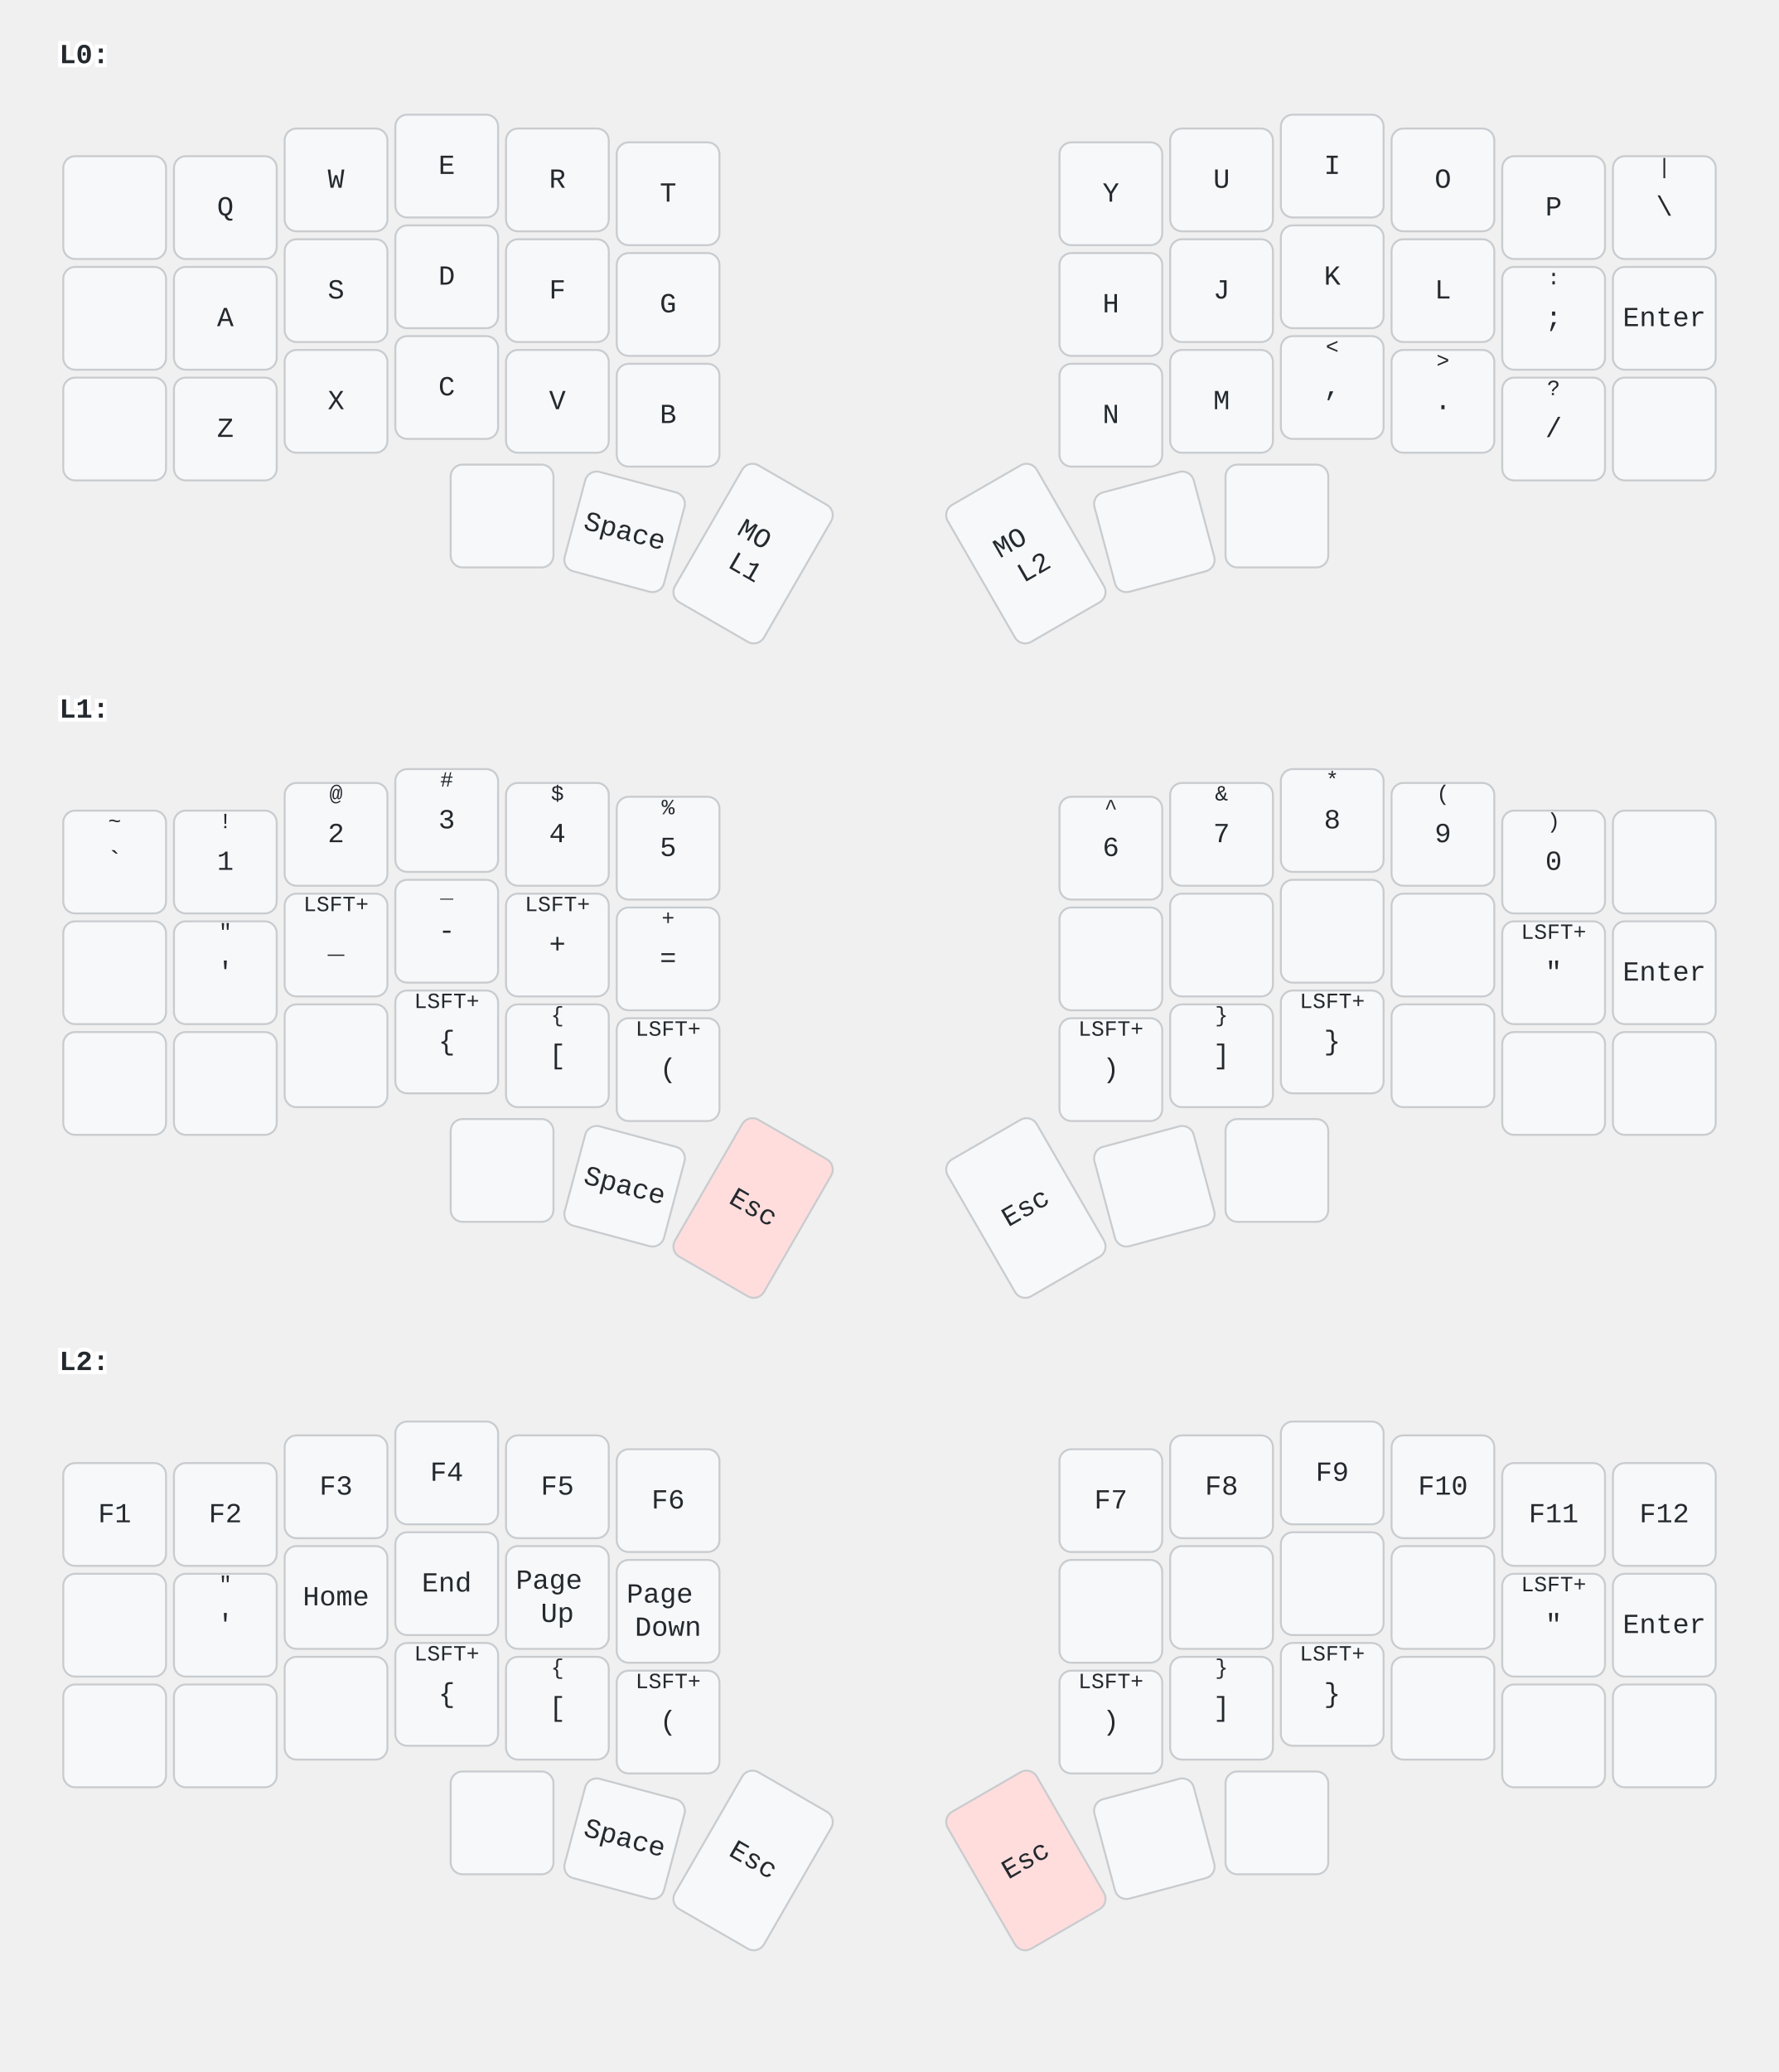
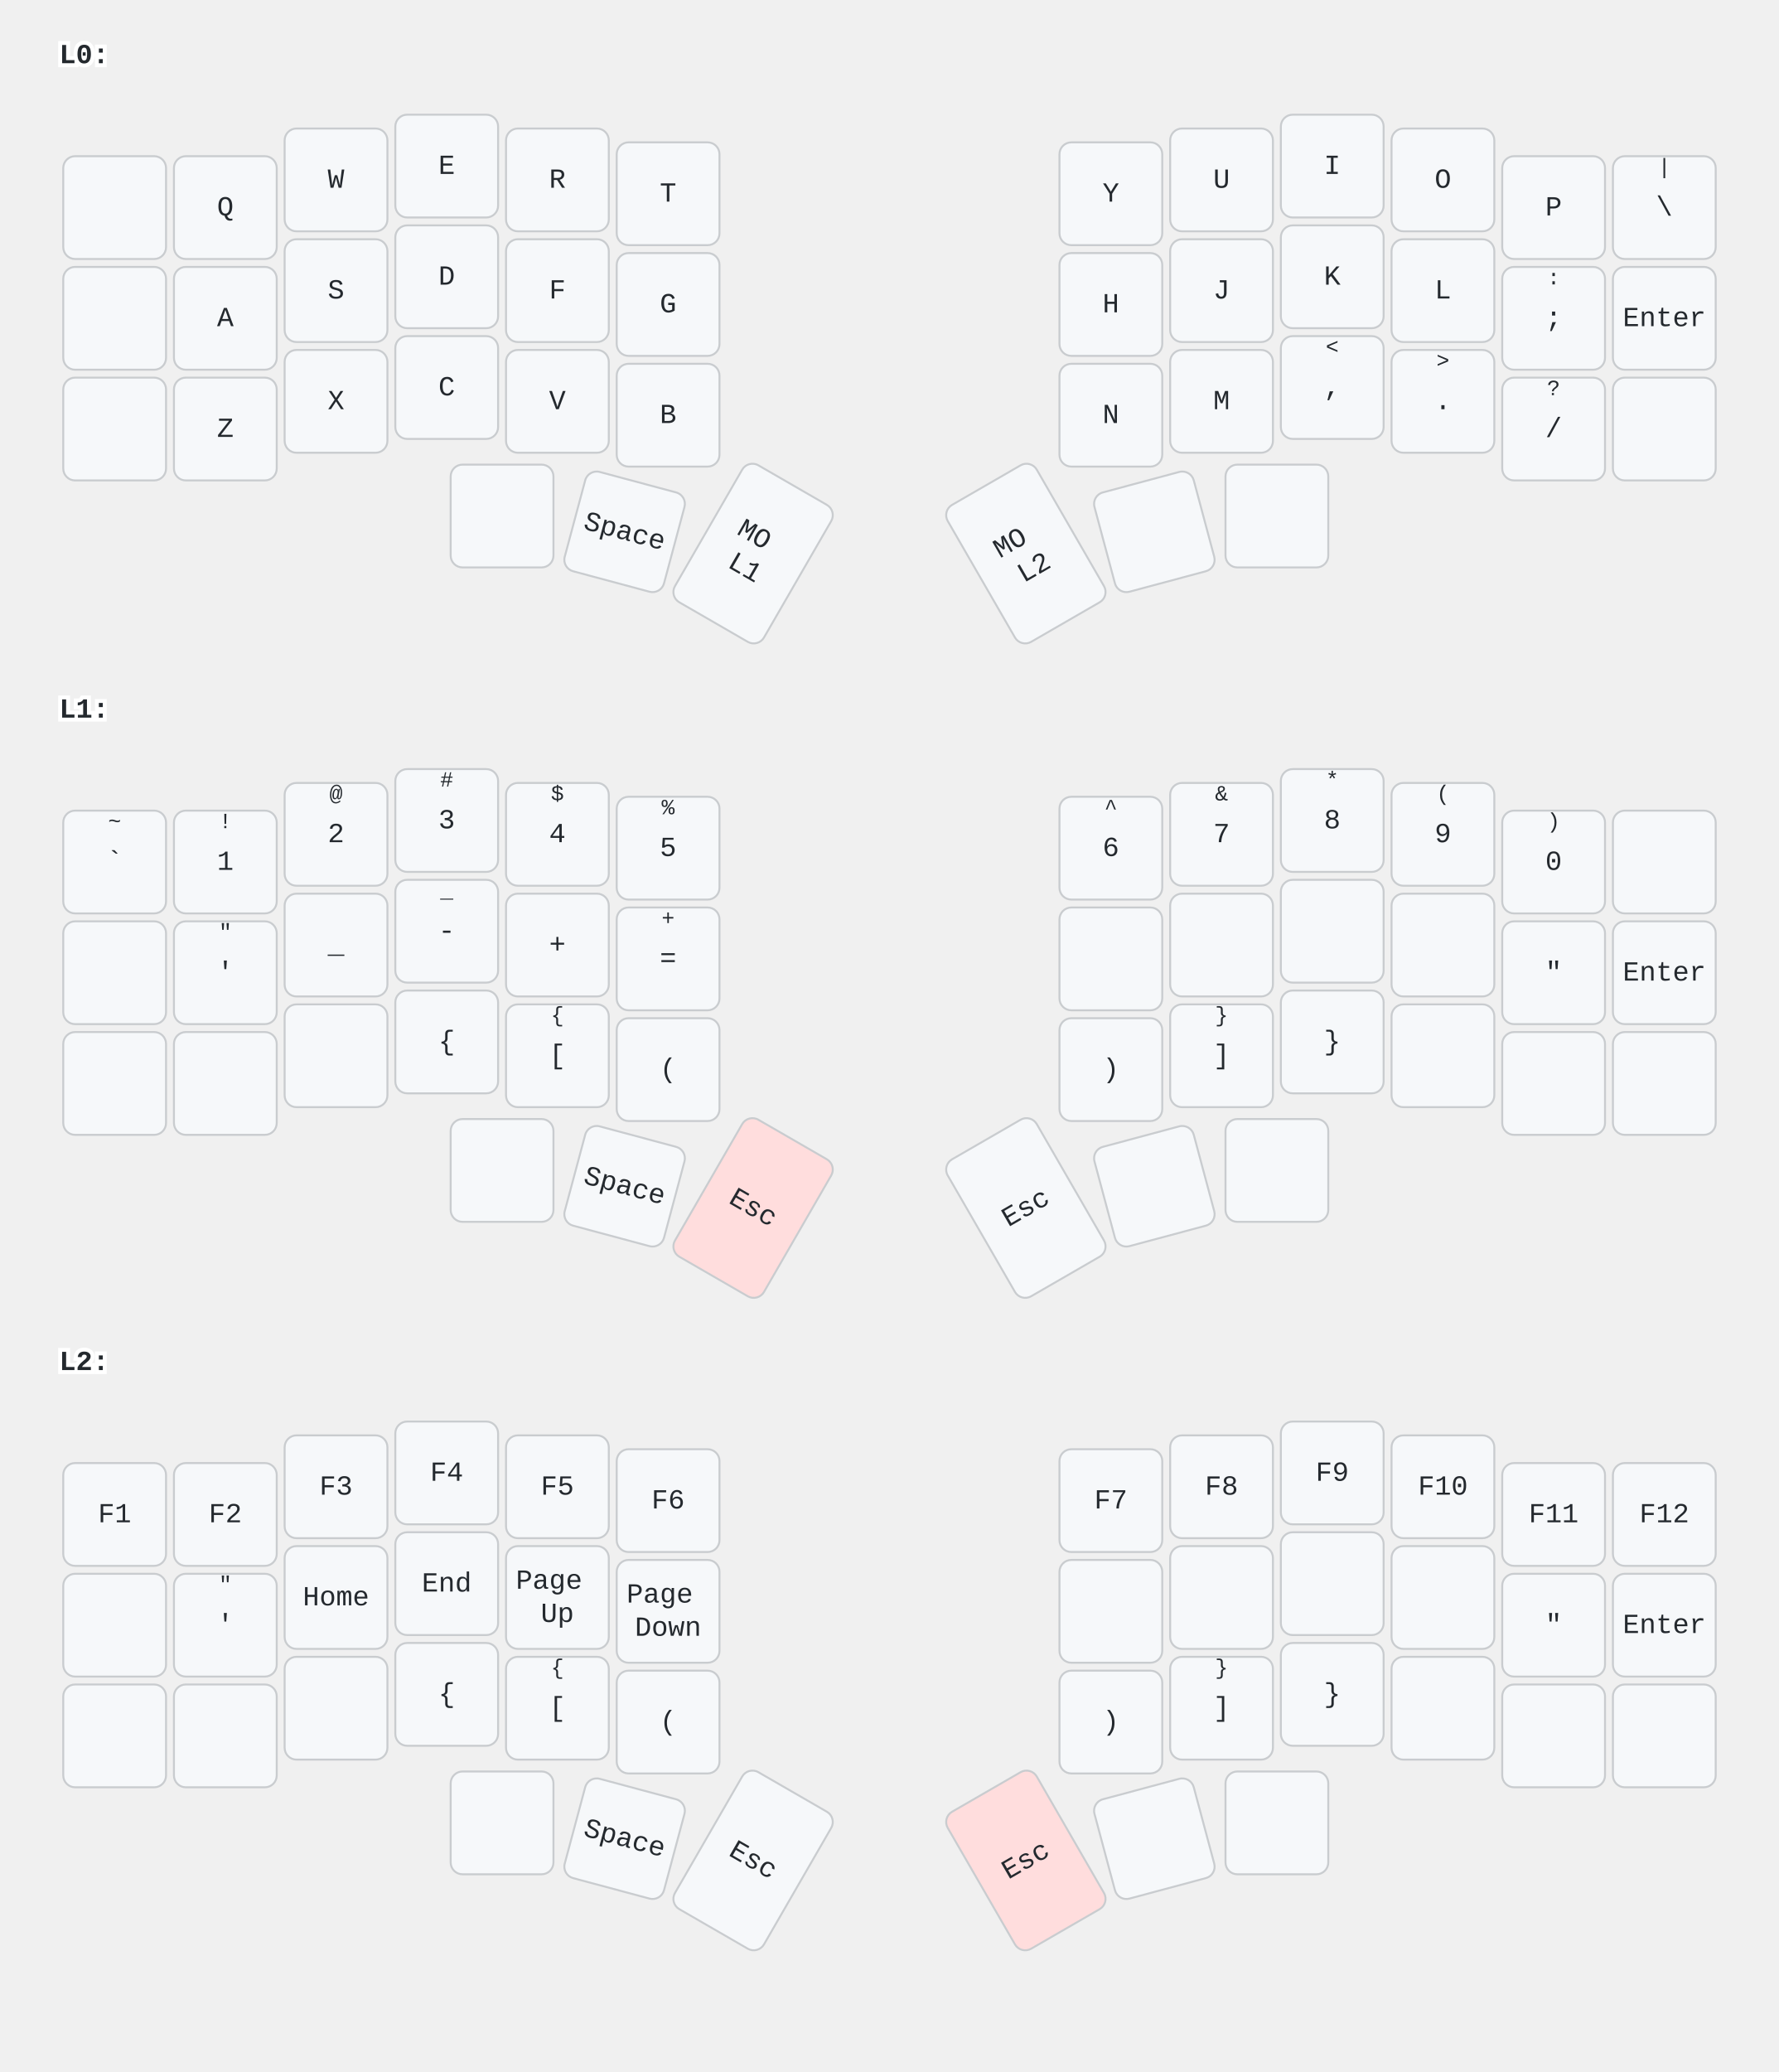
<svg xmlns="http://www.w3.org/2000/svg" xmlns:xlink="http://www.w3.org/1999/xlink" width="900" height="1048" viewBox="0 0 900 1048" class="keymap">
  <defs>/* start glyphs */
<svg id="mdi.apple-keyboard-command">
      <svg viewBox="0 0 24 24">
        <path d="M6,2A4,4 0 0,1 10,6V8H14V6A4,4 0 0,1 18,2A4,4 0 0,1 22,6A4,4 0 0,1 18,10H16V14H18A4,4 0 0,1 22,18A4,4 0 0,1 18,22A4,4 0 0,1 14,18V16H10V18A4,4 0 0,1 6,22A4,4 0 0,1 2,18A4,4 0 0,1 6,14H8V10H6A4,4 0 0,1 2,6A4,4 0 0,1 6,2M16,18A2,2 0 0,0 18,20A2,2 0 0,0 20,18A2,2 0 0,0 18,16H16V18M14,10H10V14H14V10M6,16A2,2 0 0,0 4,18A2,2 0 0,0 6,20A2,2 0 0,0 8,18V16H6M8,6A2,2 0 0,0 6,4A2,2 0 0,0 4,6A2,2 0 0,0 6,8H8V6M18,8A2,2 0 0,0 20,6A2,2 0 0,0 18,4A2,2 0 0,0 16,6V8H18Z" />
      </svg>
    </svg>
    <svg id="mdi.apple-keyboard-control">
      <svg viewBox="0 0 24 24">
        <path d="M19.78,11.78L18.36,13.19L12,6.83L5.64,13.19L4.22,11.78L12,4L19.78,11.78Z" />
      </svg>
    </svg>
    <svg id="mdi.apple-keyboard-shift">
      <svg viewBox="0 0 24 24">
        <path d="M15,18V12H17.17L12,6.83L6.83,12H9V18H15M12,4L22,14H17V20H7V14H2L12,4Z" />
      </svg>
    </svg>
    <svg id="mdi.arrow-down">
      <svg viewBox="0 0 24 24">
        <path d="M11,4H13V16L18.5,10.5L19.92,11.92L12,19.84L4.08,11.92L5.5,10.5L11,16V4Z" />
      </svg>
    </svg>
    <svg id="mdi.arrow-left">
      <svg viewBox="0 0 24 24">
        <path d="M20,11V13H8L13.5,18.5L12.08,19.92L4.16,12L12.08,4.08L13.5,5.5L8,11H20Z" />
      </svg>
    </svg>
    <svg id="mdi.arrow-right">
      <svg viewBox="0 0 24 24">
        <path d="M4,11V13H16L10.5,18.5L11.92,19.92L19.84,12L11.92,4.08L10.5,5.5L16,11H4Z" />
      </svg>
    </svg>
    <svg id="mdi.arrow-up">
      <svg viewBox="0 0 24 24">
        <path d="M13,20H11V8L5.5,13.5L4.08,12.08L12,4.16L19.92,12.08L18.5,13.5L13,8V20Z" />
      </svg>
    </svg>
    <svg id="mdi.backspace-outline">
      <svg viewBox="0 0 24 24">
        <path d="M19,15.59L17.59,17L14,13.41L10.41,17L9,15.59L12.59,12L9,8.41L10.41,7L14,10.59L17.59,7L19,8.41L15.41,12L19,15.59M22,3A2,2 0 0,1 24,5V19A2,2 0 0,1 22,21H7C6.31,21 5.77,20.64 5.41,20.11L0,12L5.41,3.88C5.77,3.35 6.31,3 7,3H22M22,5H7L2.28,12L7,19H22V5Z" />
      </svg>
    </svg>
    <svg id="mdi.keyboard-tab">
      <svg viewBox="0 0 24 24">
        <path d="M20,18H22V6H20M11.59,7.41L15.17,11H1V13H15.17L11.59,16.58L13,18L19,12L13,6L11.59,7.41Z" />
      </svg>
    </svg>
  </defs>/* end glyphs */
<style>/* inherit to force styles through use tags */
svg path {
    fill: inherit;
}

/* font and background color specifications */
svg.keymap {
    font-family: SFMono-Regular,Consolas,Liberation Mono,Menlo,monospace;
    font-size: 14px;
    font-kerning: normal;
    text-rendering: optimizeLegibility;
    fill: #24292e;
}

/* default key styling */
rect.key {
    fill: #f6f8fa;
}

rect.key, rect.combo {
    stroke: #c9cccf;
    stroke-width: 1;
}

/* default key side styling, only used is draw_key_sides is set */
rect.side {
    filter: brightness(90%);
}

/* color accent for combo boxes */
rect.combo, rect.combo-separate {
    fill: #cdf;
}

/* color accent for held keys */
rect.held, rect.combo.held {
    fill: #fdd;
}

/* color accent for ghost (optional) keys */
rect.ghost, rect.combo.ghost {
    stroke-dasharray: 4, 4;
    stroke-width: 2;
}

text {
    text-anchor: middle;
    dominant-baseline: middle;
}

/* styling for layer labels */
text.label {
    font-weight: bold;
    text-anchor: start;
    stroke: white;
    stroke-width: 4;
    paint-order: stroke;
}

/* styling for optional footer */
text.footer {
    text-anchor: end;
    dominant-baseline: auto;
    stroke: white;
    stroke-width: 4;
    paint-order: stroke;
}

/* styling for combo tap, and key hold/shifted label text */
text.combo, text.hold, text.shifted {
    font-size: 11px;
}

text.hold {
    text-anchor: middle;
    dominant-baseline: auto;
}

text.shifted {
    text-anchor: middle;
    dominant-baseline: hanging;
}

text.layer-activator {
    text-decoration: underline;
}

/* styling for hold/shifted label text in combo box */
text.combo.hold, text.combo.shifted {
    font-size: 8px;
}

/* lighter symbol for transparent keys */
text.trans {
    fill: #7b7e81;
}

/* styling for combo dendrons */
path.combo {
    stroke-width: 1;
    stroke: gray;
    fill: none;
}

/* Start Tabler Icons Cleanup */
/* cannot use height/width with glyphs */
.icon-tabler &gt; path {
    fill: inherit;
    stroke: inherit;
    stroke-width: 2;
}
/* hide tabler's default box */
.icon-tabler &gt; path[stroke="none"][fill="none"] {
    visibility: hidden;
}
/* End Tabler Icons Cleanup */

@media (prefers-color-scheme: dark) {
svg.keymap { fill: #d1d6db; }
rect.key { fill: #3f4750; }
rect.key, rect.combo { stroke: #60666c; }
rect.combo, rect.combo-separate { fill: #1f3d7a; }
rect.held, rect.combo.held { fill: #854747; }
text.label, text.footer { stroke: black; }
text.trans { fill: #7e8184; }
path.combo { stroke: #7f7f7f; }

}
svg.keymap { background-color: #FFF; }</style>
  <g transform="translate(30, 0)" class="layer-L0">
    <text x="0" y="28" class="label" id="L0">L0:</text>
    <g transform="translate(0, 56)">
      <g transform="translate(28, 49)" class="key keypos-0">
        <rect rx="6" ry="6" x="-26" y="-26" width="52" height="52" class="key" />
        <use href="#mdi.keyboard-tab" xlink:href="#mdi.keyboard-tab" x="-10" y="-10" height="20" width="20.0" class="key tap glyph mdi.keyboard-tab" />
      </g>
      <g transform="translate(84, 49)" class="key keypos-1">
        <rect rx="6" ry="6" x="-26" y="-26" width="52" height="52" class="key" />
        <text x="0" y="0" class="key tap">Q</text>
      </g>
      <g transform="translate(140, 35)" class="key keypos-2">
        <rect rx="6" ry="6" x="-26" y="-26" width="52" height="52" class="key" />
        <text x="0" y="0" class="key tap">W</text>
      </g>
      <g transform="translate(196, 28)" class="key keypos-3">
        <rect rx="6" ry="6" x="-26" y="-26" width="52" height="52" class="key" />
        <text x="0" y="0" class="key tap">E</text>
      </g>
      <g transform="translate(252, 35)" class="key keypos-4">
        <rect rx="6" ry="6" x="-26" y="-26" width="52" height="52" class="key" />
        <text x="0" y="0" class="key tap">R</text>
      </g>
      <g transform="translate(308, 42)" class="key keypos-5">
        <rect rx="6" ry="6" x="-26" y="-26" width="52" height="52" class="key" />
        <text x="0" y="0" class="key tap">T</text>
      </g>
      <g transform="translate(532, 42)" class="key keypos-6">
        <rect rx="6" ry="6" x="-26" y="-26" width="52" height="52" class="key" />
        <text x="0" y="0" class="key tap">Y</text>
      </g>
      <g transform="translate(588, 35)" class="key keypos-7">
        <rect rx="6" ry="6" x="-26" y="-26" width="52" height="52" class="key" />
        <text x="0" y="0" class="key tap">U</text>
      </g>
      <g transform="translate(644, 28)" class="key keypos-8">
        <rect rx="6" ry="6" x="-26" y="-26" width="52" height="52" class="key" />
        <text x="0" y="0" class="key tap">I</text>
      </g>
      <g transform="translate(700, 35)" class="key keypos-9">
        <rect rx="6" ry="6" x="-26" y="-26" width="52" height="52" class="key" />
        <text x="0" y="0" class="key tap">O</text>
      </g>
      <g transform="translate(756, 49)" class="key keypos-10">
        <rect rx="6" ry="6" x="-26" y="-26" width="52" height="52" class="key" />
        <text x="0" y="0" class="key tap">P</text>
      </g>
      <g transform="translate(812, 49)" class="key keypos-11">
        <rect rx="6" ry="6" x="-26" y="-26" width="52" height="52" class="key" />
        <text x="0" y="0" class="key tap">\</text>
        <text x="0" y="-23" class="key shifted">|</text>
      </g>
      <g transform="translate(28, 105)" class="key keypos-12">
        <rect rx="6" ry="6" x="-26" y="-26" width="52" height="52" class="key" />
        <use href="#mdi.apple-keyboard-control" xlink:href="#mdi.apple-keyboard-control" x="-10" y="-10" height="20" width="20.0" class="key tap glyph mdi.apple-keyboard-control" />
      </g>
      <g transform="translate(84, 105)" class="key keypos-13">
        <rect rx="6" ry="6" x="-26" y="-26" width="52" height="52" class="key" />
        <text x="0" y="0" class="key tap">A</text>
      </g>
      <g transform="translate(140, 91)" class="key keypos-14">
        <rect rx="6" ry="6" x="-26" y="-26" width="52" height="52" class="key" />
        <text x="0" y="0" class="key tap">S</text>
      </g>
      <g transform="translate(196, 84)" class="key keypos-15">
        <rect rx="6" ry="6" x="-26" y="-26" width="52" height="52" class="key" />
        <text x="0" y="0" class="key tap">D</text>
      </g>
      <g transform="translate(252, 91)" class="key keypos-16">
        <rect rx="6" ry="6" x="-26" y="-26" width="52" height="52" class="key" />
        <text x="0" y="0" class="key tap">F</text>
      </g>
      <g transform="translate(308, 98)" class="key keypos-17">
        <rect rx="6" ry="6" x="-26" y="-26" width="52" height="52" class="key" />
        <text x="0" y="0" class="key tap">G</text>
      </g>
      <g transform="translate(532, 98)" class="key keypos-18">
        <rect rx="6" ry="6" x="-26" y="-26" width="52" height="52" class="key" />
        <text x="0" y="0" class="key tap">H</text>
      </g>
      <g transform="translate(588, 91)" class="key keypos-19">
        <rect rx="6" ry="6" x="-26" y="-26" width="52" height="52" class="key" />
        <text x="0" y="0" class="key tap">J</text>
      </g>
      <g transform="translate(644, 84)" class="key keypos-20">
        <rect rx="6" ry="6" x="-26" y="-26" width="52" height="52" class="key" />
        <text x="0" y="0" class="key tap">K</text>
      </g>
      <g transform="translate(700, 91)" class="key keypos-21">
        <rect rx="6" ry="6" x="-26" y="-26" width="52" height="52" class="key" />
        <text x="0" y="0" class="key tap">L</text>
      </g>
      <g transform="translate(756, 105)" class="key keypos-22">
        <rect rx="6" ry="6" x="-26" y="-26" width="52" height="52" class="key" />
        <text x="0" y="0" class="key tap">;</text>
        <text x="0" y="-23" class="key shifted">:</text>
      </g>
      <g transform="translate(812, 105)" class="key keypos-23">
        <rect rx="6" ry="6" x="-26" y="-26" width="52" height="52" class="key" />
        <text x="0" y="0" class="key tap">Enter</text>
      </g>
      <g transform="translate(28, 161)" class="key keypos-24">
        <rect rx="6" ry="6" x="-26" y="-26" width="52" height="52" class="key" />
        <use href="#mdi.apple-keyboard-shift" xlink:href="#mdi.apple-keyboard-shift" x="-10" y="-10" height="20" width="20.0" class="key tap glyph mdi.apple-keyboard-shift" />
      </g>
      <g transform="translate(84, 161)" class="key keypos-25">
        <rect rx="6" ry="6" x="-26" y="-26" width="52" height="52" class="key" />
        <text x="0" y="0" class="key tap">Z</text>
      </g>
      <g transform="translate(140, 147)" class="key keypos-26">
        <rect rx="6" ry="6" x="-26" y="-26" width="52" height="52" class="key" />
        <text x="0" y="0" class="key tap">X</text>
      </g>
      <g transform="translate(196, 140)" class="key keypos-27">
        <rect rx="6" ry="6" x="-26" y="-26" width="52" height="52" class="key" />
        <text x="0" y="0" class="key tap">C</text>
      </g>
      <g transform="translate(252, 147)" class="key keypos-28">
        <rect rx="6" ry="6" x="-26" y="-26" width="52" height="52" class="key" />
        <text x="0" y="0" class="key tap">V</text>
      </g>
      <g transform="translate(308, 154)" class="key keypos-29">
        <rect rx="6" ry="6" x="-26" y="-26" width="52" height="52" class="key" />
        <text x="0" y="0" class="key tap">B</text>
      </g>
      <g transform="translate(532, 154)" class="key keypos-30">
        <rect rx="6" ry="6" x="-26" y="-26" width="52" height="52" class="key" />
        <text x="0" y="0" class="key tap">N</text>
      </g>
      <g transform="translate(588, 147)" class="key keypos-31">
        <rect rx="6" ry="6" x="-26" y="-26" width="52" height="52" class="key" />
        <text x="0" y="0" class="key tap">M</text>
      </g>
      <g transform="translate(644, 140)" class="key keypos-32">
        <rect rx="6" ry="6" x="-26" y="-26" width="52" height="52" class="key" />
        <text x="0" y="0" class="key tap">,</text>
        <text x="0" y="-23" class="key shifted">&lt;</text>
      </g>
      <g transform="translate(700, 147)" class="key keypos-33">
        <rect rx="6" ry="6" x="-26" y="-26" width="52" height="52" class="key" />
        <text x="0" y="0" class="key tap">.</text>
        <text x="0" y="-23" class="key shifted">&gt;</text>
      </g>
      <g transform="translate(756, 161)" class="key keypos-34">
        <rect rx="6" ry="6" x="-26" y="-26" width="52" height="52" class="key" />
        <text x="0" y="0" class="key tap">/</text>
        <text x="0" y="-23" class="key shifted">?</text>
      </g>
      <g transform="translate(812, 161)" class="key keypos-35">
        <rect rx="6" ry="6" x="-26" y="-26" width="52" height="52" class="key" />
        <use href="#mdi.apple-keyboard-shift" xlink:href="#mdi.apple-keyboard-shift" x="-10" y="-10" height="20" width="20.0" class="key tap glyph mdi.apple-keyboard-shift" />
      </g>
      <g transform="translate(224, 205)" class="key keypos-36">
        <rect rx="6" ry="6" x="-26" y="-26" width="52" height="52" class="key" />
        <use href="#mdi.apple-keyboard-command" xlink:href="#mdi.apple-keyboard-command" x="-10" y="-10" height="20" width="20.0" class="key tap glyph mdi.apple-keyboard-command" />
      </g>
      <g transform="translate(286, 213) rotate(15.0)" class="key keypos-37">
        <rect rx="6" ry="6" x="-26" y="-26" width="52" height="52" class="key" />
        <text x="0" y="0" class="key tap">Space</text>
      </g>
      <g transform="translate(351, 224) rotate(30.0)" class="key keypos-38">
        <rect rx="6" ry="6" x="-26" y="-40" width="52" height="80" class="key" />
        <text x="0" y="0" class="key tap">
          <tspan x="0" dy="-0.6em">MO</tspan>
          <tspan x="0" dy="1.2em">L1</tspan>
        </text>
      </g>
      <g transform="translate(489, 224) rotate(-30.0)" class="key keypos-39">
        <rect rx="6" ry="6" x="-26" y="-40" width="52" height="80" class="key" />
        <text x="0" y="0" class="key tap">
          <tspan x="0" dy="-0.6em">MO</tspan>
          <tspan x="0" dy="1.2em">L2</tspan>
        </text>
      </g>
      <g transform="translate(554, 213) rotate(-15.0)" class="key keypos-40">
        <rect rx="6" ry="6" x="-26" y="-26" width="52" height="52" class="key" />
        <use href="#mdi.backspace-outline" xlink:href="#mdi.backspace-outline" x="-10" y="-10" height="20" width="20.0" class="key tap glyph mdi.backspace-outline" />
      </g>
      <g transform="translate(616, 205)" class="key keypos-41">
        <rect rx="6" ry="6" x="-26" y="-26" width="52" height="52" class="key" />
        <use href="#mdi.apple-keyboard-command" xlink:href="#mdi.apple-keyboard-command" x="-10" y="-10" height="20" width="20.0" class="key tap glyph mdi.apple-keyboard-command" />
      </g>
    </g>
  </g>
  <g transform="translate(30, 331)" class="layer-L1">
    <text x="0" y="28" class="label" id="L1">L1:</text>
    <g transform="translate(0, 56)">
      <g transform="translate(28, 49)" class="key keypos-0">
        <rect rx="6" ry="6" x="-26" y="-26" width="52" height="52" class="key" />
        <text x="0" y="0" class="key tap">`</text>
        <text x="0" y="-23" class="key shifted">~</text>
      </g>
      <g transform="translate(84, 49)" class="key keypos-1">
        <rect rx="6" ry="6" x="-26" y="-26" width="52" height="52" class="key" />
        <text x="0" y="0" class="key tap">1</text>
        <text x="0" y="-23" class="key shifted">!</text>
      </g>
      <g transform="translate(140, 35)" class="key keypos-2">
        <rect rx="6" ry="6" x="-26" y="-26" width="52" height="52" class="key" />
        <text x="0" y="0" class="key tap">2</text>
        <text x="0" y="-23" class="key shifted">@</text>
      </g>
      <g transform="translate(196, 28)" class="key keypos-3">
        <rect rx="6" ry="6" x="-26" y="-26" width="52" height="52" class="key" />
        <text x="0" y="0" class="key tap">3</text>
        <text x="0" y="-23" class="key shifted">#</text>
      </g>
      <g transform="translate(252, 35)" class="key keypos-4">
        <rect rx="6" ry="6" x="-26" y="-26" width="52" height="52" class="key" />
        <text x="0" y="0" class="key tap">4</text>
        <text x="0" y="-23" class="key shifted">$</text>
      </g>
      <g transform="translate(308, 42)" class="key keypos-5">
        <rect rx="6" ry="6" x="-26" y="-26" width="52" height="52" class="key" />
        <text x="0" y="0" class="key tap">5</text>
        <text x="0" y="-23" class="key shifted">%</text>
      </g>
      <g transform="translate(532, 42)" class="key keypos-6">
        <rect rx="6" ry="6" x="-26" y="-26" width="52" height="52" class="key" />
        <text x="0" y="0" class="key tap">6</text>
        <text x="0" y="-23" class="key shifted">^</text>
      </g>
      <g transform="translate(588, 35)" class="key keypos-7">
        <rect rx="6" ry="6" x="-26" y="-26" width="52" height="52" class="key" />
        <text x="0" y="0" class="key tap">7</text>
        <text x="0" y="-23" class="key shifted">&amp;</text>
      </g>
      <g transform="translate(644, 28)" class="key keypos-8">
        <rect rx="6" ry="6" x="-26" y="-26" width="52" height="52" class="key" />
        <text x="0" y="0" class="key tap">8</text>
        <text x="0" y="-23" class="key shifted">*</text>
      </g>
      <g transform="translate(700, 35)" class="key keypos-9">
        <rect rx="6" ry="6" x="-26" y="-26" width="52" height="52" class="key" />
        <text x="0" y="0" class="key tap">9</text>
        <text x="0" y="-23" class="key shifted">(</text>
      </g>
      <g transform="translate(756, 49)" class="key keypos-10">
        <rect rx="6" ry="6" x="-26" y="-26" width="52" height="52" class="key" />
        <text x="0" y="0" class="key tap">0</text>
        <text x="0" y="-23" class="key shifted">)</text>
      </g>
      <g transform="translate(812, 49)" class="key keypos-11">
        <rect rx="6" ry="6" x="-26" y="-26" width="52" height="52" class="key" />
      </g>
      <g transform="translate(28, 105)" class="key keypos-12">
        <rect rx="6" ry="6" x="-26" y="-26" width="52" height="52" class="key" />
        <use href="#mdi.apple-keyboard-control" xlink:href="#mdi.apple-keyboard-control" x="-10" y="-10" height="20" width="20.0" class="key tap glyph mdi.apple-keyboard-control" />
      </g>
      <g transform="translate(84, 105)" class="key keypos-13">
        <rect rx="6" ry="6" x="-26" y="-26" width="52" height="52" class="key" />
        <text x="0" y="0" class="key tap">'</text>
        <text x="0" y="-23" class="key shifted">"</text>
      </g>
      <g transform="translate(140, 91)" class="key keypos-14">
        <rect rx="6" ry="6" x="-26" y="-26" width="52" height="52" class="key" />
        <text x="0" y="0" class="key tap">_</text>
-         <text x="0" y="-23" class="key shifted">LSFT+</text>
      </g>
      <g transform="translate(196, 84)" class="key keypos-15">
        <rect rx="6" ry="6" x="-26" y="-26" width="52" height="52" class="key" />
        <text x="0" y="0" class="key tap">-</text>
        <text x="0" y="-23" class="key shifted">_</text>
      </g>
      <g transform="translate(252, 91)" class="key keypos-16">
        <rect rx="6" ry="6" x="-26" y="-26" width="52" height="52" class="key" />
        <text x="0" y="0" class="key tap">+</text>
-         <text x="0" y="-23" class="key shifted">LSFT+</text>
      </g>
      <g transform="translate(308, 98)" class="key keypos-17">
        <rect rx="6" ry="6" x="-26" y="-26" width="52" height="52" class="key" />
        <text x="0" y="0" class="key tap">=</text>
        <text x="0" y="-23" class="key shifted">+</text>
      </g>
      <g transform="translate(532, 98)" class="key keypos-18">
        <rect rx="6" ry="6" x="-26" y="-26" width="52" height="52" class="key" />
        <use href="#mdi.arrow-left" xlink:href="#mdi.arrow-left" x="-10" y="-10" height="20" width="20.0" class="key tap glyph mdi.arrow-left" />
      </g>
      <g transform="translate(588, 91)" class="key keypos-19">
        <rect rx="6" ry="6" x="-26" y="-26" width="52" height="52" class="key" />
        <use href="#mdi.arrow-down" xlink:href="#mdi.arrow-down" x="-10" y="-10" height="20" width="20.0" class="key tap glyph mdi.arrow-down" />
      </g>
      <g transform="translate(644, 84)" class="key keypos-20">
        <rect rx="6" ry="6" x="-26" y="-26" width="52" height="52" class="key" />
        <use href="#mdi.arrow-up" xlink:href="#mdi.arrow-up" x="-10" y="-10" height="20" width="20.0" class="key tap glyph mdi.arrow-up" />
      </g>
      <g transform="translate(700, 91)" class="key keypos-21">
        <rect rx="6" ry="6" x="-26" y="-26" width="52" height="52" class="key" />
        <use href="#mdi.arrow-right" xlink:href="#mdi.arrow-right" x="-10" y="-10" height="20" width="20.0" class="key tap glyph mdi.arrow-right" />
      </g>
      <g transform="translate(756, 105)" class="key keypos-22">
        <rect rx="6" ry="6" x="-26" y="-26" width="52" height="52" class="key" />
        <text x="0" y="0" class="key tap">"</text>
-         <text x="0" y="-23" class="key shifted">LSFT+</text>
      </g>
      <g transform="translate(812, 105)" class="key keypos-23">
        <rect rx="6" ry="6" x="-26" y="-26" width="52" height="52" class="key" />
        <text x="0" y="0" class="key tap">Enter</text>
      </g>
      <g transform="translate(28, 161)" class="key keypos-24">
        <rect rx="6" ry="6" x="-26" y="-26" width="52" height="52" class="key" />
        <use href="#mdi.apple-keyboard-shift" xlink:href="#mdi.apple-keyboard-shift" x="-10" y="-10" height="20" width="20.0" class="key tap glyph mdi.apple-keyboard-shift" />
      </g>
      <g transform="translate(84, 161)" class="key keypos-25">
        <rect rx="6" ry="6" x="-26" y="-26" width="52" height="52" class="key" />
      </g>
      <g transform="translate(140, 147)" class="key keypos-26">
        <rect rx="6" ry="6" x="-26" y="-26" width="52" height="52" class="key" />
      </g>
      <g transform="translate(196, 140)" class="key keypos-27">
        <rect rx="6" ry="6" x="-26" y="-26" width="52" height="52" class="key" />
        <text x="0" y="0" class="key tap">{</text>
-         <text x="0" y="-23" class="key shifted">LSFT+</text>
      </g>
      <g transform="translate(252, 147)" class="key keypos-28">
        <rect rx="6" ry="6" x="-26" y="-26" width="52" height="52" class="key" />
        <text x="0" y="0" class="key tap">[</text>
        <text x="0" y="-23" class="key shifted">{</text>
      </g>
      <g transform="translate(308, 154)" class="key keypos-29">
        <rect rx="6" ry="6" x="-26" y="-26" width="52" height="52" class="key" />
        <text x="0" y="0" class="key tap">(</text>
-         <text x="0" y="-23" class="key shifted">LSFT+</text>
      </g>
      <g transform="translate(532, 154)" class="key keypos-30">
        <rect rx="6" ry="6" x="-26" y="-26" width="52" height="52" class="key" />
        <text x="0" y="0" class="key tap">)</text>
-         <text x="0" y="-23" class="key shifted">LSFT+</text>
      </g>
      <g transform="translate(588, 147)" class="key keypos-31">
        <rect rx="6" ry="6" x="-26" y="-26" width="52" height="52" class="key" />
        <text x="0" y="0" class="key tap">]</text>
        <text x="0" y="-23" class="key shifted">}</text>
      </g>
      <g transform="translate(644, 140)" class="key keypos-32">
        <rect rx="6" ry="6" x="-26" y="-26" width="52" height="52" class="key" />
        <text x="0" y="0" class="key tap">}</text>
-         <text x="0" y="-23" class="key shifted">LSFT+</text>
      </g>
      <g transform="translate(700, 147)" class="key keypos-33">
        <rect rx="6" ry="6" x="-26" y="-26" width="52" height="52" class="key" />
      </g>
      <g transform="translate(756, 161)" class="key keypos-34">
        <rect rx="6" ry="6" x="-26" y="-26" width="52" height="52" class="key" />
      </g>
      <g transform="translate(812, 161)" class="key keypos-35">
        <rect rx="6" ry="6" x="-26" y="-26" width="52" height="52" class="key" />
        <use href="#mdi.apple-keyboard-shift" xlink:href="#mdi.apple-keyboard-shift" x="-10" y="-10" height="20" width="20.0" class="key tap glyph mdi.apple-keyboard-shift" />
      </g>
      <g transform="translate(224, 205)" class="key keypos-36">
        <rect rx="6" ry="6" x="-26" y="-26" width="52" height="52" class="key" />
        <use href="#mdi.apple-keyboard-command" xlink:href="#mdi.apple-keyboard-command" x="-10" y="-10" height="20" width="20.0" class="key tap glyph mdi.apple-keyboard-command" />
      </g>
      <g transform="translate(286, 213) rotate(15.0)" class="key keypos-37">
        <rect rx="6" ry="6" x="-26" y="-26" width="52" height="52" class="key" />
        <text x="0" y="0" class="key tap">Space</text>
      </g>
      <g transform="translate(351, 224) rotate(30.0)" class="key held keypos-38">
        <rect rx="6" ry="6" x="-26" y="-40" width="52" height="80" class="key held" />
        <text x="0" y="0" class="key held tap">Esc</text>
      </g>
      <g transform="translate(489, 224) rotate(-30.0)" class="key keypos-39">
        <rect rx="6" ry="6" x="-26" y="-40" width="52" height="80" class="key" />
        <text x="0" y="0" class="key tap">Esc</text>
      </g>
      <g transform="translate(554, 213) rotate(-15.0)" class="key keypos-40">
        <rect rx="6" ry="6" x="-26" y="-26" width="52" height="52" class="key" />
        <use href="#mdi.backspace-outline" xlink:href="#mdi.backspace-outline" x="-10" y="-10" height="20" width="20.0" class="key tap glyph mdi.backspace-outline" />
      </g>
      <g transform="translate(616, 205)" class="key keypos-41">
        <rect rx="6" ry="6" x="-26" y="-26" width="52" height="52" class="key" />
        <use href="#mdi.apple-keyboard-command" xlink:href="#mdi.apple-keyboard-command" x="-10" y="-10" height="20" width="20.0" class="key tap glyph mdi.apple-keyboard-command" />
      </g>
    </g>
  </g>
  <g transform="translate(30, 661)" class="layer-L2">
    <text x="0" y="28" class="label" id="L2">L2:</text>
    <g transform="translate(0, 56)">
      <g transform="translate(28, 49)" class="key keypos-0">
        <rect rx="6" ry="6" x="-26" y="-26" width="52" height="52" class="key" />
        <text x="0" y="0" class="key tap">F1</text>
      </g>
      <g transform="translate(84, 49)" class="key keypos-1">
        <rect rx="6" ry="6" x="-26" y="-26" width="52" height="52" class="key" />
        <text x="0" y="0" class="key tap">F2</text>
      </g>
      <g transform="translate(140, 35)" class="key keypos-2">
        <rect rx="6" ry="6" x="-26" y="-26" width="52" height="52" class="key" />
        <text x="0" y="0" class="key tap">F3</text>
      </g>
      <g transform="translate(196, 28)" class="key keypos-3">
        <rect rx="6" ry="6" x="-26" y="-26" width="52" height="52" class="key" />
        <text x="0" y="0" class="key tap">F4</text>
      </g>
      <g transform="translate(252, 35)" class="key keypos-4">
        <rect rx="6" ry="6" x="-26" y="-26" width="52" height="52" class="key" />
        <text x="0" y="0" class="key tap">F5</text>
      </g>
      <g transform="translate(308, 42)" class="key keypos-5">
        <rect rx="6" ry="6" x="-26" y="-26" width="52" height="52" class="key" />
        <text x="0" y="0" class="key tap">F6</text>
      </g>
      <g transform="translate(532, 42)" class="key keypos-6">
        <rect rx="6" ry="6" x="-26" y="-26" width="52" height="52" class="key" />
        <text x="0" y="0" class="key tap">F7</text>
      </g>
      <g transform="translate(588, 35)" class="key keypos-7">
        <rect rx="6" ry="6" x="-26" y="-26" width="52" height="52" class="key" />
        <text x="0" y="0" class="key tap">F8</text>
      </g>
      <g transform="translate(644, 28)" class="key keypos-8">
        <rect rx="6" ry="6" x="-26" y="-26" width="52" height="52" class="key" />
        <text x="0" y="0" class="key tap">F9</text>
      </g>
      <g transform="translate(700, 35)" class="key keypos-9">
        <rect rx="6" ry="6" x="-26" y="-26" width="52" height="52" class="key" />
        <text x="0" y="0" class="key tap">F10</text>
      </g>
      <g transform="translate(756, 49)" class="key keypos-10">
        <rect rx="6" ry="6" x="-26" y="-26" width="52" height="52" class="key" />
        <text x="0" y="0" class="key tap">F11</text>
      </g>
      <g transform="translate(812, 49)" class="key keypos-11">
        <rect rx="6" ry="6" x="-26" y="-26" width="52" height="52" class="key" />
        <text x="0" y="0" class="key tap">F12</text>
      </g>
      <g transform="translate(28, 105)" class="key keypos-12">
        <rect rx="6" ry="6" x="-26" y="-26" width="52" height="52" class="key" />
        <use href="#mdi.apple-keyboard-control" xlink:href="#mdi.apple-keyboard-control" x="-10" y="-10" height="20" width="20.0" class="key tap glyph mdi.apple-keyboard-control" />
      </g>
      <g transform="translate(84, 105)" class="key keypos-13">
        <rect rx="6" ry="6" x="-26" y="-26" width="52" height="52" class="key" />
        <text x="0" y="0" class="key tap">'</text>
        <text x="0" y="-23" class="key shifted">"</text>
      </g>
      <g transform="translate(140, 91)" class="key keypos-14">
        <rect rx="6" ry="6" x="-26" y="-26" width="52" height="52" class="key" />
        <text x="0" y="0" class="key tap">Home</text>
      </g>
      <g transform="translate(196, 84)" class="key keypos-15">
        <rect rx="6" ry="6" x="-26" y="-26" width="52" height="52" class="key" />
        <text x="0" y="0" class="key tap">End</text>
      </g>
      <g transform="translate(252, 91)" class="key keypos-16">
        <rect rx="6" ry="6" x="-26" y="-26" width="52" height="52" class="key" />
        <text x="0" y="0" class="key tap">
          <tspan x="0" dy="-0.6em">Page</tspan>
          <tspan x="0" dy="1.2em">Up</tspan>
        </text>
      </g>
      <g transform="translate(308, 98)" class="key keypos-17">
        <rect rx="6" ry="6" x="-26" y="-26" width="52" height="52" class="key" />
        <text x="0" y="0" class="key tap">
          <tspan x="0" dy="-0.6em">Page</tspan>
          <tspan x="0" dy="1.2em">Down</tspan>
        </text>
      </g>
      <g transform="translate(532, 98)" class="key keypos-18">
        <rect rx="6" ry="6" x="-26" y="-26" width="52" height="52" class="key" />
        <use href="#mdi.arrow-left" xlink:href="#mdi.arrow-left" x="-10" y="-10" height="20" width="20.0" class="key tap glyph mdi.arrow-left" />
      </g>
      <g transform="translate(588, 91)" class="key keypos-19">
        <rect rx="6" ry="6" x="-26" y="-26" width="52" height="52" class="key" />
        <use href="#mdi.arrow-down" xlink:href="#mdi.arrow-down" x="-10" y="-10" height="20" width="20.0" class="key tap glyph mdi.arrow-down" />
      </g>
      <g transform="translate(644, 84)" class="key keypos-20">
        <rect rx="6" ry="6" x="-26" y="-26" width="52" height="52" class="key" />
        <use href="#mdi.arrow-up" xlink:href="#mdi.arrow-up" x="-10" y="-10" height="20" width="20.0" class="key tap glyph mdi.arrow-up" />
      </g>
      <g transform="translate(700, 91)" class="key keypos-21">
        <rect rx="6" ry="6" x="-26" y="-26" width="52" height="52" class="key" />
        <use href="#mdi.arrow-right" xlink:href="#mdi.arrow-right" x="-10" y="-10" height="20" width="20.0" class="key tap glyph mdi.arrow-right" />
      </g>
      <g transform="translate(756, 105)" class="key keypos-22">
        <rect rx="6" ry="6" x="-26" y="-26" width="52" height="52" class="key" />
        <text x="0" y="0" class="key tap">"</text>
-         <text x="0" y="-23" class="key shifted">LSFT+</text>
      </g>
      <g transform="translate(812, 105)" class="key keypos-23">
        <rect rx="6" ry="6" x="-26" y="-26" width="52" height="52" class="key" />
        <text x="0" y="0" class="key tap">Enter</text>
      </g>
      <g transform="translate(28, 161)" class="key keypos-24">
        <rect rx="6" ry="6" x="-26" y="-26" width="52" height="52" class="key" />
        <use href="#mdi.apple-keyboard-shift" xlink:href="#mdi.apple-keyboard-shift" x="-10" y="-10" height="20" width="20.0" class="key tap glyph mdi.apple-keyboard-shift" />
      </g>
      <g transform="translate(84, 161)" class="key keypos-25">
        <rect rx="6" ry="6" x="-26" y="-26" width="52" height="52" class="key" />
      </g>
      <g transform="translate(140, 147)" class="key keypos-26">
        <rect rx="6" ry="6" x="-26" y="-26" width="52" height="52" class="key" />
      </g>
      <g transform="translate(196, 140)" class="key keypos-27">
        <rect rx="6" ry="6" x="-26" y="-26" width="52" height="52" class="key" />
        <text x="0" y="0" class="key tap">{</text>
-         <text x="0" y="-23" class="key shifted">LSFT+</text>
      </g>
      <g transform="translate(252, 147)" class="key keypos-28">
        <rect rx="6" ry="6" x="-26" y="-26" width="52" height="52" class="key" />
        <text x="0" y="0" class="key tap">[</text>
        <text x="0" y="-23" class="key shifted">{</text>
      </g>
      <g transform="translate(308, 154)" class="key keypos-29">
        <rect rx="6" ry="6" x="-26" y="-26" width="52" height="52" class="key" />
        <text x="0" y="0" class="key tap">(</text>
-         <text x="0" y="-23" class="key shifted">LSFT+</text>
      </g>
      <g transform="translate(532, 154)" class="key keypos-30">
        <rect rx="6" ry="6" x="-26" y="-26" width="52" height="52" class="key" />
        <text x="0" y="0" class="key tap">)</text>
-         <text x="0" y="-23" class="key shifted">LSFT+</text>
      </g>
      <g transform="translate(588, 147)" class="key keypos-31">
        <rect rx="6" ry="6" x="-26" y="-26" width="52" height="52" class="key" />
        <text x="0" y="0" class="key tap">]</text>
        <text x="0" y="-23" class="key shifted">}</text>
      </g>
      <g transform="translate(644, 140)" class="key keypos-32">
        <rect rx="6" ry="6" x="-26" y="-26" width="52" height="52" class="key" />
        <text x="0" y="0" class="key tap">}</text>
-         <text x="0" y="-23" class="key shifted">LSFT+</text>
      </g>
      <g transform="translate(700, 147)" class="key keypos-33">
        <rect rx="6" ry="6" x="-26" y="-26" width="52" height="52" class="key" />
      </g>
      <g transform="translate(756, 161)" class="key keypos-34">
        <rect rx="6" ry="6" x="-26" y="-26" width="52" height="52" class="key" />
      </g>
      <g transform="translate(812, 161)" class="key keypos-35">
        <rect rx="6" ry="6" x="-26" y="-26" width="52" height="52" class="key" />
        <use href="#mdi.apple-keyboard-shift" xlink:href="#mdi.apple-keyboard-shift" x="-10" y="-10" height="20" width="20.0" class="key tap glyph mdi.apple-keyboard-shift" />
      </g>
      <g transform="translate(224, 205)" class="key keypos-36">
        <rect rx="6" ry="6" x="-26" y="-26" width="52" height="52" class="key" />
        <use href="#mdi.apple-keyboard-command" xlink:href="#mdi.apple-keyboard-command" x="-10" y="-10" height="20" width="20.0" class="key tap glyph mdi.apple-keyboard-command" />
      </g>
      <g transform="translate(286, 213) rotate(15.0)" class="key keypos-37">
        <rect rx="6" ry="6" x="-26" y="-26" width="52" height="52" class="key" />
        <text x="0" y="0" class="key tap">Space</text>
      </g>
      <g transform="translate(351, 224) rotate(30.0)" class="key keypos-38">
        <rect rx="6" ry="6" x="-26" y="-40" width="52" height="80" class="key" />
        <text x="0" y="0" class="key tap">Esc</text>
      </g>
      <g transform="translate(489, 224) rotate(-30.0)" class="key held keypos-39">
        <rect rx="6" ry="6" x="-26" y="-40" width="52" height="80" class="key held" />
        <text x="0" y="0" class="key held tap">Esc</text>
      </g>
      <g transform="translate(554, 213) rotate(-15.0)" class="key keypos-40">
        <rect rx="6" ry="6" x="-26" y="-26" width="52" height="52" class="key" />
        <use href="#mdi.backspace-outline" xlink:href="#mdi.backspace-outline" x="-10" y="-10" height="20" width="20.0" class="key tap glyph mdi.backspace-outline" />
      </g>
      <g transform="translate(616, 205)" class="key keypos-41">
        <rect rx="6" ry="6" x="-26" y="-26" width="52" height="52" class="key" />
        <use href="#mdi.apple-keyboard-command" xlink:href="#mdi.apple-keyboard-command" x="-10" y="-10" height="20" width="20.0" class="key tap glyph mdi.apple-keyboard-command" />
      </g>
    </g>
  </g>
</svg>
